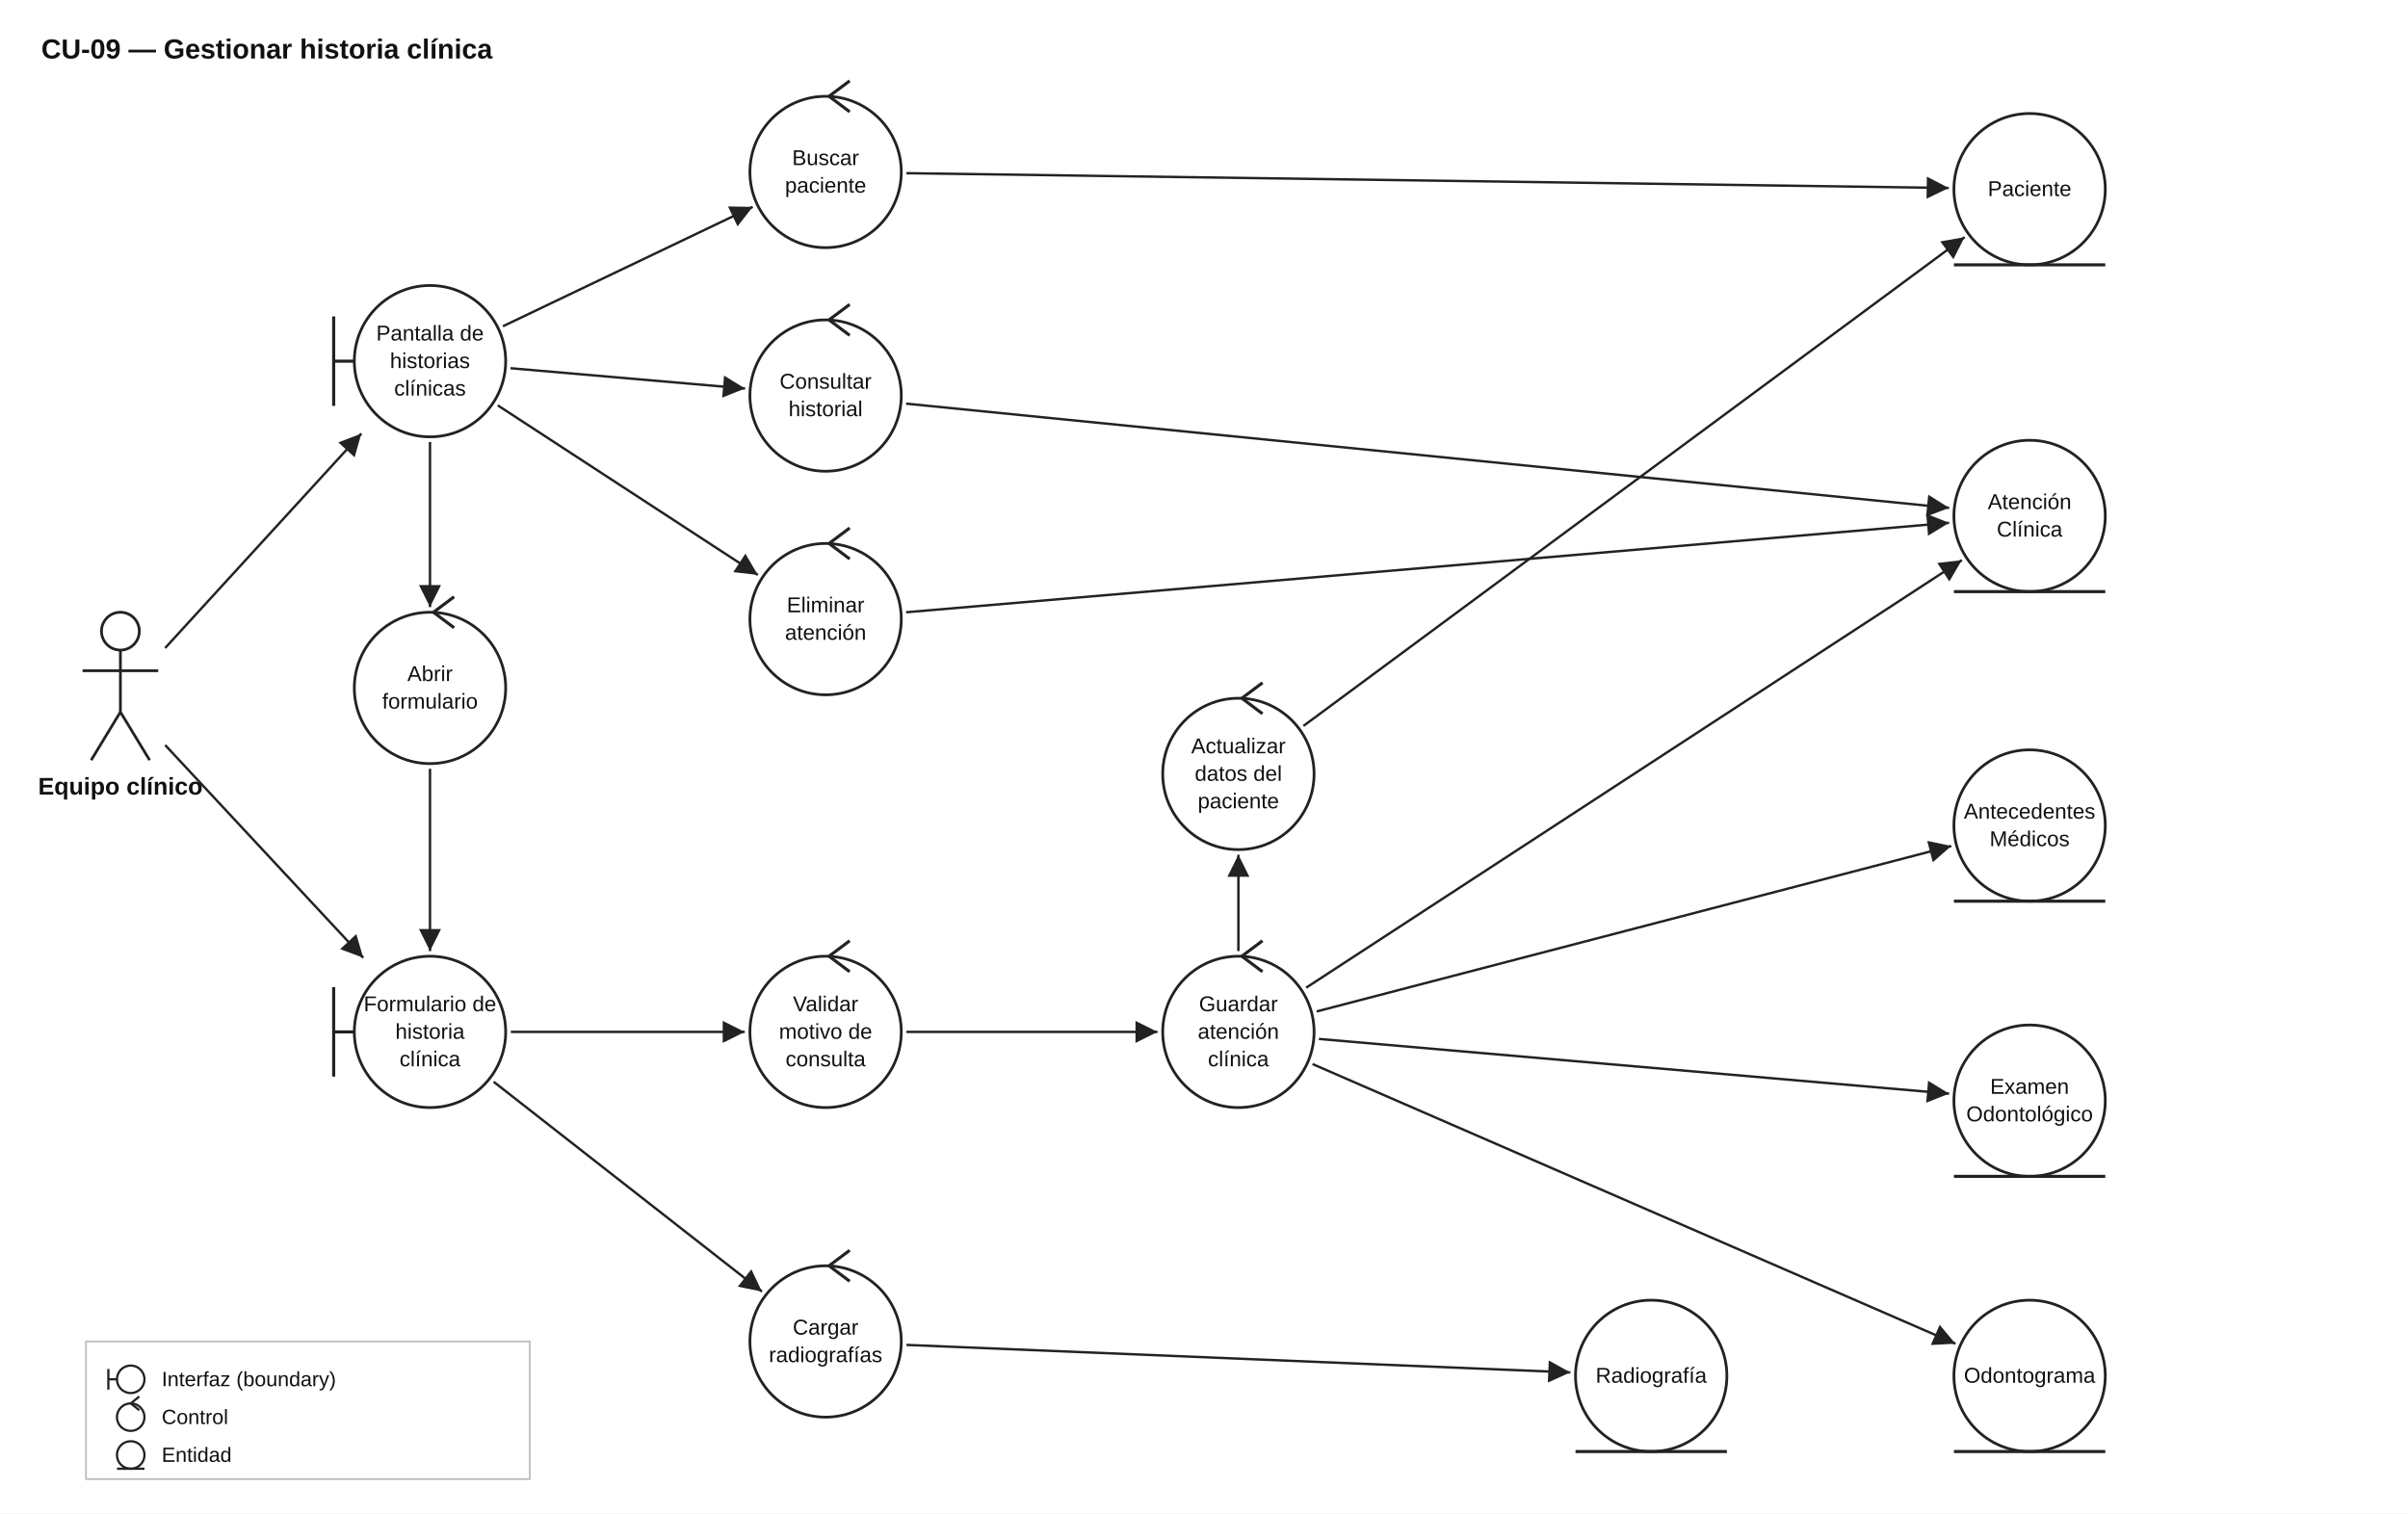
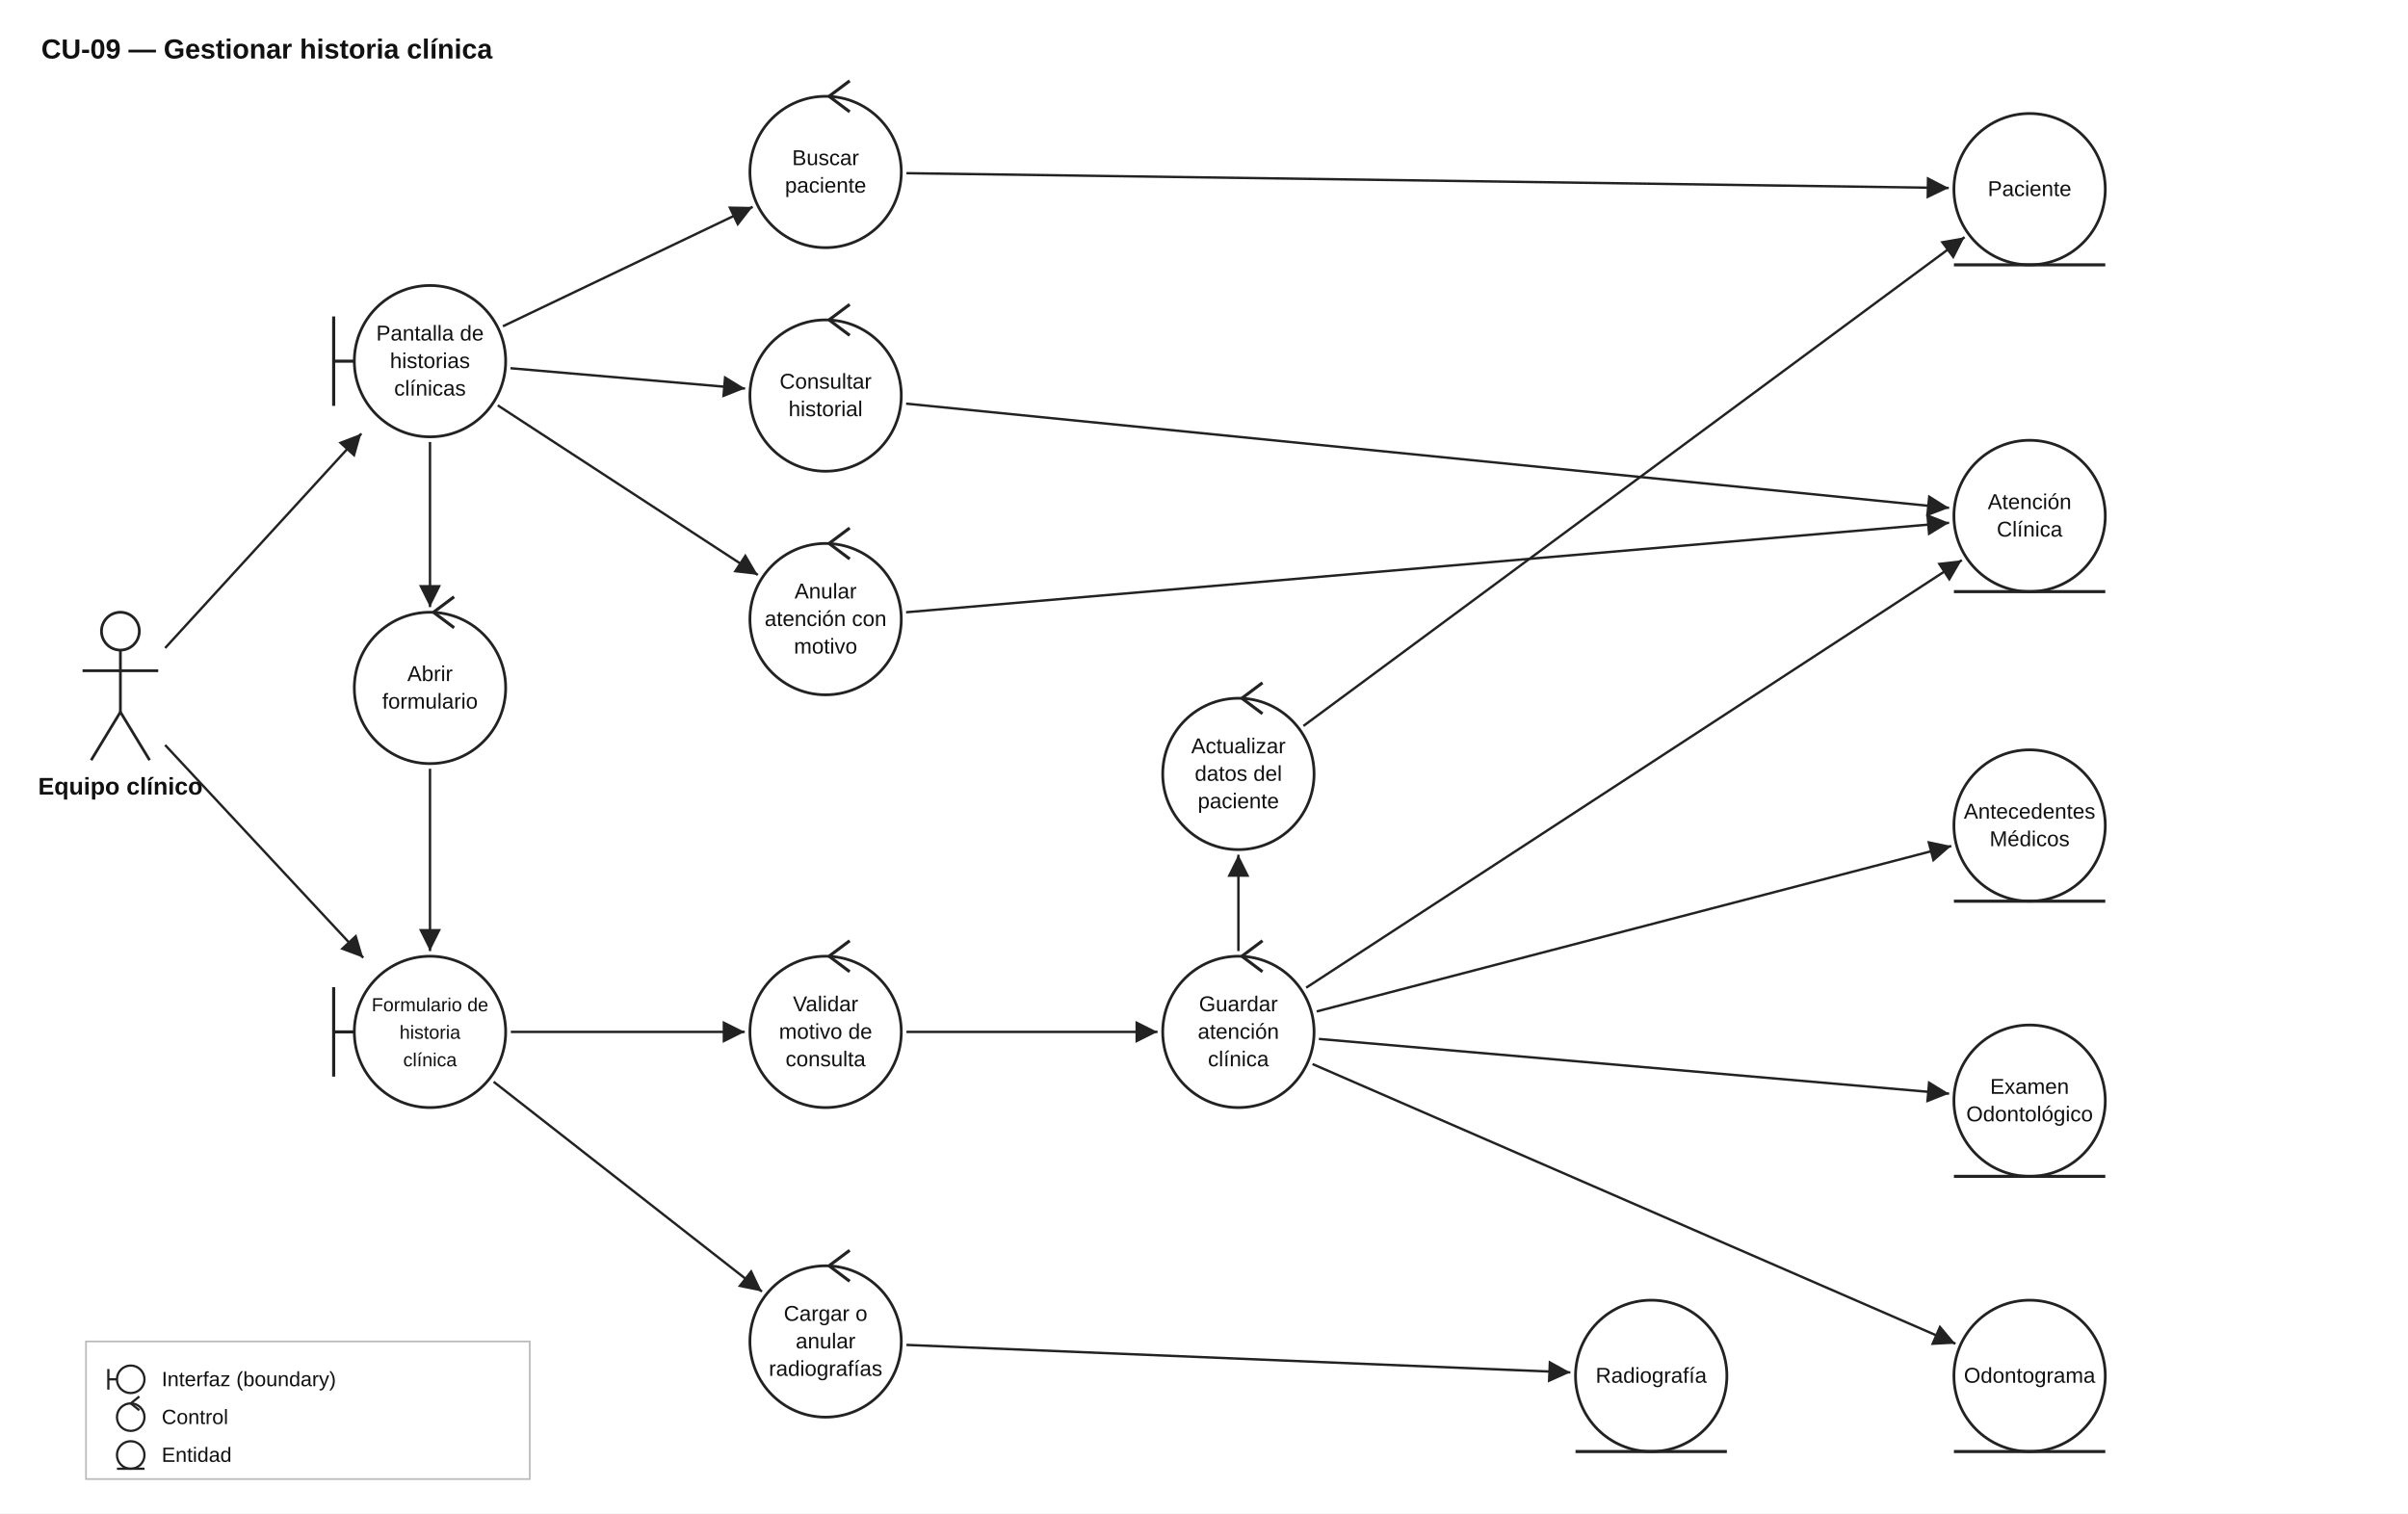
<svg xmlns="http://www.w3.org/2000/svg" width="1400" height="880" viewBox="0 0 1400 880">
  <defs>
    <marker id="ar" viewBox="0 0 12 12" refX="11" refY="6" markerWidth="11" markerHeight="11" orient="auto-start-reverse">
      <path d="M1,1 L11,6 L1,11 Z" fill="#222" />
    </marker>
  </defs>
  <rect width="1400" height="880" fill="#fff" />
  <text x="24.0" y="34.0" font-family="Liberation Sans, Arial, Helvetica, sans-serif" font-size="16" font-weight="bold" font-style="normal" text-anchor="start" fill="#111">CU-09 — Gestionar historia clínica</text>
  <path d="M96.0,376.8 L210.1,252.1" fill="none" stroke="#222" stroke-width="1.4" marker-end="url(#ar)" />
  <path d="M96.0,433.2 L211.2,556.9" fill="none" stroke="#222" stroke-width="1.4" marker-end="url(#ar)" />
  <path d="M292.4,189.7 L437.6,120.3" fill="none" stroke="#222" stroke-width="1.4" marker-end="url(#ar)" />
  <path d="M527.0,100.7 L1133.0,109.3" fill="none" stroke="#222" stroke-width="1.4" marker-end="url(#ar)" />
  <path d="M296.8,214.1 L433.2,225.9" fill="none" stroke="#222" stroke-width="1.4" marker-end="url(#ar)" />
  <path d="M526.8,234.7 L1133.2,295.3" fill="none" stroke="#222" stroke-width="1.4" marker-end="url(#ar)" />
  <path d="M289.4,235.7 L440.6,334.3" fill="none" stroke="#222" stroke-width="1.4" marker-end="url(#ar)" />
  <path d="M526.8,356.0 L1133.2,304.0" fill="none" stroke="#222" stroke-width="1.4" marker-end="url(#ar)" />
  <path d="M250.0,257.0 L250.0,353.0" fill="none" stroke="#222" stroke-width="1.4" marker-end="url(#ar)" />
  <path d="M250.0,447.0 L250.0,553.0" fill="none" stroke="#222" stroke-width="1.4" marker-end="url(#ar)" />
  <path d="M297.0,600.0 L433.0,600.0" fill="none" stroke="#222" stroke-width="1.4" marker-end="url(#ar)" />
  <path d="M527.0,600.0 L673.0,600.0" fill="none" stroke="#222" stroke-width="1.4" marker-end="url(#ar)" />
  <path d="M759.4,574.3 L1140.6,325.7" fill="none" stroke="#222" stroke-width="1.4" marker-end="url(#ar)" />
  <path d="M765.5,588.1 L1134.5,491.9" fill="none" stroke="#222" stroke-width="1.4" marker-end="url(#ar)" />
  <path d="M766.8,604.1 L1133.2,635.9" fill="none" stroke="#222" stroke-width="1.4" marker-end="url(#ar)" />
  <path d="M763.1,618.7 L1136.9,781.3" fill="none" stroke="#222" stroke-width="1.4" marker-end="url(#ar)" />
  <path d="M720.0,553.0 L720.0,497.0" fill="none" stroke="#222" stroke-width="1.4" marker-end="url(#ar)" />
  <path d="M757.8,422.1 L1142.2,137.9" fill="none" stroke="#222" stroke-width="1.4" marker-end="url(#ar)" />
  <path d="M287.0,629.0 L443.0,751.0" fill="none" stroke="#222" stroke-width="1.4" marker-end="url(#ar)" />
  <path d="M527.0,782.0 L913.0,798.0" fill="none" stroke="#222" stroke-width="1.4" marker-end="url(#ar)" />
  <circle cx="70" cy="367" r="11" fill="#fff" stroke="#222" stroke-width="1.6" />
  <line x1="70" y1="378" x2="70" y2="414" stroke="#222" stroke-width="1.6" />
  <line x1="48" y1="390" x2="92" y2="390" stroke="#222" stroke-width="1.6" />
  <line x1="70" y1="414" x2="53" y2="442" stroke="#222" stroke-width="1.6" />
  <line x1="70" y1="414" x2="87" y2="442" stroke="#222" stroke-width="1.6" />
  <text x="70.0" y="462.0" font-family="Liberation Sans, Arial, Helvetica, sans-serif" font-size="14" font-weight="bold" font-style="normal" text-anchor="middle" fill="#111">Equipo clínico</text>
  <circle cx="250" cy="210" r="44" fill="#fff" stroke="#222" stroke-width="1.6" />
  <line x1="194" y1="184" x2="194" y2="236" stroke="#222" stroke-width="1.8" />
  <line x1="194" y1="210" x2="206" y2="210" stroke="#222" stroke-width="1.8" />
  <text x="250.0" y="198.0" font-family="Liberation Sans, Arial, Helvetica, sans-serif" font-size="12.5" font-weight="normal" font-style="normal" text-anchor="middle" fill="#111">Pantalla de</text>
  <text x="250.0" y="214.0" font-family="Liberation Sans, Arial, Helvetica, sans-serif" font-size="12.5" font-weight="normal" font-style="normal" text-anchor="middle" fill="#111">historias</text>
  <text x="250.0" y="230.0" font-family="Liberation Sans, Arial, Helvetica, sans-serif" font-size="12.5" font-weight="normal" font-style="normal" text-anchor="middle" fill="#111">clínicas</text>
  <circle cx="480" cy="100" r="44" fill="#fff" stroke="#222" stroke-width="1.6" />
  <path d="M482,56 L494,47 M482,56 L494,65" fill="none" stroke="#222" stroke-width="1.8" />
  <text x="480.0" y="96.0" font-family="Liberation Sans, Arial, Helvetica, sans-serif" font-size="12.5" font-weight="normal" font-style="normal" text-anchor="middle" fill="#111">Buscar</text>
  <text x="480.0" y="112.0" font-family="Liberation Sans, Arial, Helvetica, sans-serif" font-size="12.5" font-weight="normal" font-style="normal" text-anchor="middle" fill="#111">paciente</text>
  <circle cx="480" cy="230" r="44" fill="#fff" stroke="#222" stroke-width="1.6" />
  <path d="M482,186 L494,177 M482,186 L494,195" fill="none" stroke="#222" stroke-width="1.8" />
  <text x="480.0" y="226.0" font-family="Liberation Sans, Arial, Helvetica, sans-serif" font-size="12.5" font-weight="normal" font-style="normal" text-anchor="middle" fill="#111">Consultar</text>
  <text x="480.0" y="242.0" font-family="Liberation Sans, Arial, Helvetica, sans-serif" font-size="12.5" font-weight="normal" font-style="normal" text-anchor="middle" fill="#111">historial</text>
  <circle cx="480" cy="360" r="44" fill="#fff" stroke="#222" stroke-width="1.6" />
  <path d="M482,316 L494,307 M482,316 L494,325" fill="none" stroke="#222" stroke-width="1.8" />
-   <text x="480.0" y="356.0" font-family="Liberation Sans, Arial, Helvetica, sans-serif" font-size="12.5" font-weight="normal" font-style="normal" text-anchor="middle" fill="#111">Eliminar</text>
-   <text x="480.0" y="372.0" font-family="Liberation Sans, Arial, Helvetica, sans-serif" font-size="12.5" font-weight="normal" font-style="normal" text-anchor="middle" fill="#111">atención</text>
+   <text x="480.0" y="348.0" font-family="Liberation Sans, Arial, Helvetica, sans-serif" font-size="12.5" font-weight="normal" font-style="normal" text-anchor="middle" fill="#111">Anular</text>
+   <text x="480.0" y="364.0" font-family="Liberation Sans, Arial, Helvetica, sans-serif" font-size="12.5" font-weight="normal" font-style="normal" text-anchor="middle" fill="#111">atención con</text>
+   <text x="480.0" y="380.0" font-family="Liberation Sans, Arial, Helvetica, sans-serif" font-size="12.5" font-weight="normal" font-style="normal" text-anchor="middle" fill="#111">motivo</text>
  <circle cx="250" cy="400" r="44" fill="#fff" stroke="#222" stroke-width="1.6" />
  <path d="M252,356 L264,347 M252,356 L264,365" fill="none" stroke="#222" stroke-width="1.8" />
  <text x="250.0" y="396.0" font-family="Liberation Sans, Arial, Helvetica, sans-serif" font-size="12.5" font-weight="normal" font-style="normal" text-anchor="middle" fill="#111">Abrir</text>
  <text x="250.0" y="412.0" font-family="Liberation Sans, Arial, Helvetica, sans-serif" font-size="12.5" font-weight="normal" font-style="normal" text-anchor="middle" fill="#111">formulario</text>
  <circle cx="250" cy="600" r="44" fill="#fff" stroke="#222" stroke-width="1.6" />
  <line x1="194" y1="574" x2="194" y2="626" stroke="#222" stroke-width="1.8" />
  <line x1="194" y1="600" x2="206" y2="600" stroke="#222" stroke-width="1.8" />
-   <text x="250.0" y="588.0" font-family="Liberation Sans, Arial, Helvetica, sans-serif" font-size="12.5" font-weight="normal" font-style="normal" text-anchor="middle" fill="#111">Formulario de</text>
-   <text x="250.0" y="604.0" font-family="Liberation Sans, Arial, Helvetica, sans-serif" font-size="12.5" font-weight="normal" font-style="normal" text-anchor="middle" fill="#111">historia</text>
-   <text x="250.0" y="620.0" font-family="Liberation Sans, Arial, Helvetica, sans-serif" font-size="12.5" font-weight="normal" font-style="normal" text-anchor="middle" fill="#111">clínica</text>
+   <text x="250.0" y="588.0" font-family="Liberation Sans, Arial, Helvetica, sans-serif" font-size="11" font-weight="normal" font-style="normal" text-anchor="middle" fill="#111">Formulario de</text>
+   <text x="250.0" y="604.0" font-family="Liberation Sans, Arial, Helvetica, sans-serif" font-size="11" font-weight="normal" font-style="normal" text-anchor="middle" fill="#111">historia</text>
+   <text x="250.0" y="620.0" font-family="Liberation Sans, Arial, Helvetica, sans-serif" font-size="11" font-weight="normal" font-style="normal" text-anchor="middle" fill="#111">clínica</text>
  <circle cx="480" cy="600" r="44" fill="#fff" stroke="#222" stroke-width="1.6" />
  <path d="M482,556 L494,547 M482,556 L494,565" fill="none" stroke="#222" stroke-width="1.8" />
  <text x="480.0" y="588.0" font-family="Liberation Sans, Arial, Helvetica, sans-serif" font-size="12.5" font-weight="normal" font-style="normal" text-anchor="middle" fill="#111">Validar</text>
  <text x="480.0" y="604.0" font-family="Liberation Sans, Arial, Helvetica, sans-serif" font-size="12.5" font-weight="normal" font-style="normal" text-anchor="middle" fill="#111">motivo de</text>
  <text x="480.0" y="620.0" font-family="Liberation Sans, Arial, Helvetica, sans-serif" font-size="12.5" font-weight="normal" font-style="normal" text-anchor="middle" fill="#111">consulta</text>
  <circle cx="720" cy="600" r="44" fill="#fff" stroke="#222" stroke-width="1.6" />
  <path d="M722,556 L734,547 M722,556 L734,565" fill="none" stroke="#222" stroke-width="1.8" />
  <text x="720.0" y="588.0" font-family="Liberation Sans, Arial, Helvetica, sans-serif" font-size="12.5" font-weight="normal" font-style="normal" text-anchor="middle" fill="#111">Guardar</text>
  <text x="720.0" y="604.0" font-family="Liberation Sans, Arial, Helvetica, sans-serif" font-size="12.5" font-weight="normal" font-style="normal" text-anchor="middle" fill="#111">atención</text>
  <text x="720.0" y="620.0" font-family="Liberation Sans, Arial, Helvetica, sans-serif" font-size="12.5" font-weight="normal" font-style="normal" text-anchor="middle" fill="#111">clínica</text>
  <circle cx="720" cy="450" r="44" fill="#fff" stroke="#222" stroke-width="1.6" />
  <path d="M722,406 L734,397 M722,406 L734,415" fill="none" stroke="#222" stroke-width="1.8" />
  <text x="720.0" y="438.0" font-family="Liberation Sans, Arial, Helvetica, sans-serif" font-size="12.5" font-weight="normal" font-style="normal" text-anchor="middle" fill="#111">Actualizar</text>
  <text x="720.0" y="454.0" font-family="Liberation Sans, Arial, Helvetica, sans-serif" font-size="12.5" font-weight="normal" font-style="normal" text-anchor="middle" fill="#111">datos del</text>
  <text x="720.0" y="470.0" font-family="Liberation Sans, Arial, Helvetica, sans-serif" font-size="12.5" font-weight="normal" font-style="normal" text-anchor="middle" fill="#111">paciente</text>
  <circle cx="480" cy="780" r="44" fill="#fff" stroke="#222" stroke-width="1.6" />
  <path d="M482,736 L494,727 M482,736 L494,745" fill="none" stroke="#222" stroke-width="1.8" />
-   <text x="480.0" y="776.0" font-family="Liberation Sans, Arial, Helvetica, sans-serif" font-size="12.5" font-weight="normal" font-style="normal" text-anchor="middle" fill="#111">Cargar</text>
-   <text x="480.0" y="792.0" font-family="Liberation Sans, Arial, Helvetica, sans-serif" font-size="12.5" font-weight="normal" font-style="normal" text-anchor="middle" fill="#111">radiografías</text>
+   <text x="480.0" y="768.0" font-family="Liberation Sans, Arial, Helvetica, sans-serif" font-size="12.5" font-weight="normal" font-style="normal" text-anchor="middle" fill="#111">Cargar o</text>
+   <text x="480.0" y="784.0" font-family="Liberation Sans, Arial, Helvetica, sans-serif" font-size="12.5" font-weight="normal" font-style="normal" text-anchor="middle" fill="#111">anular</text>
+   <text x="480.0" y="800.0" font-family="Liberation Sans, Arial, Helvetica, sans-serif" font-size="12.5" font-weight="normal" font-style="normal" text-anchor="middle" fill="#111">radiografías</text>
  <circle cx="1180" cy="110" r="44" fill="#fff" stroke="#222" stroke-width="1.6" />
  <line x1="1136" y1="154" x2="1224" y2="154" stroke="#222" stroke-width="1.8" />
  <text x="1180.0" y="114.0" font-family="Liberation Sans, Arial, Helvetica, sans-serif" font-size="12.5" font-weight="normal" font-style="normal" text-anchor="middle" fill="#111">Paciente</text>
  <circle cx="1180" cy="300" r="44" fill="#fff" stroke="#222" stroke-width="1.6" />
  <line x1="1136" y1="344" x2="1224" y2="344" stroke="#222" stroke-width="1.8" />
  <text x="1180.0" y="296.0" font-family="Liberation Sans, Arial, Helvetica, sans-serif" font-size="12.5" font-weight="normal" font-style="normal" text-anchor="middle" fill="#111">Atención</text>
  <text x="1180.0" y="312.0" font-family="Liberation Sans, Arial, Helvetica, sans-serif" font-size="12.5" font-weight="normal" font-style="normal" text-anchor="middle" fill="#111">Clínica</text>
  <circle cx="1180" cy="480" r="44" fill="#fff" stroke="#222" stroke-width="1.6" />
  <line x1="1136" y1="524" x2="1224" y2="524" stroke="#222" stroke-width="1.8" />
  <text x="1180.0" y="476.0" font-family="Liberation Sans, Arial, Helvetica, sans-serif" font-size="12.5" font-weight="normal" font-style="normal" text-anchor="middle" fill="#111">Antecedentes</text>
  <text x="1180.0" y="492.0" font-family="Liberation Sans, Arial, Helvetica, sans-serif" font-size="12.5" font-weight="normal" font-style="normal" text-anchor="middle" fill="#111">Médicos</text>
  <circle cx="1180" cy="640" r="44" fill="#fff" stroke="#222" stroke-width="1.6" />
  <line x1="1136" y1="684" x2="1224" y2="684" stroke="#222" stroke-width="1.8" />
  <text x="1180.0" y="636.0" font-family="Liberation Sans, Arial, Helvetica, sans-serif" font-size="12.5" font-weight="normal" font-style="normal" text-anchor="middle" fill="#111">Examen</text>
  <text x="1180.0" y="652.0" font-family="Liberation Sans, Arial, Helvetica, sans-serif" font-size="12.5" font-weight="normal" font-style="normal" text-anchor="middle" fill="#111">Odontológico</text>
  <circle cx="1180" cy="800" r="44" fill="#fff" stroke="#222" stroke-width="1.6" />
  <line x1="1136" y1="844" x2="1224" y2="844" stroke="#222" stroke-width="1.8" />
  <text x="1180.0" y="804.0" font-family="Liberation Sans, Arial, Helvetica, sans-serif" font-size="12.5" font-weight="normal" font-style="normal" text-anchor="middle" fill="#111">Odontograma</text>
  <circle cx="960" cy="800" r="44" fill="#fff" stroke="#222" stroke-width="1.6" />
  <line x1="916" y1="844" x2="1004" y2="844" stroke="#222" stroke-width="1.8" />
  <text x="960.0" y="804.0" font-family="Liberation Sans, Arial, Helvetica, sans-serif" font-size="12.5" font-weight="normal" font-style="normal" text-anchor="middle" fill="#111">Radiografía</text>
  <rect x="50" y="780" width="258" height="80" fill="#fff" stroke="#bbb" stroke-width="1" />
  <circle cx="76" cy="802" r="8" fill="#fff" stroke="#222" stroke-width="1.3" />
  <line x1="63" y1="796" x2="63" y2="808" stroke="#222" stroke-width="1.3" />
  <line x1="63" y1="802" x2="68" y2="802" stroke="#222" stroke-width="1.3" />
  <text x="94.0" y="806.0" font-family="Liberation Sans, Arial, Helvetica, sans-serif" font-size="12" font-weight="normal" font-style="normal" text-anchor="start" fill="#111">Interfaz (boundary)</text>
  <circle cx="76" cy="824" r="8" fill="#fff" stroke="#222" stroke-width="1.3" />
  <path d="M76,816 L81,812 M76,816 L81,820" fill="none" stroke="#222" stroke-width="1.3" />
  <text x="94.0" y="828.0" font-family="Liberation Sans, Arial, Helvetica, sans-serif" font-size="12" font-weight="normal" font-style="normal" text-anchor="start" fill="#111">Control</text>
  <circle cx="76" cy="846" r="8" fill="#fff" stroke="#222" stroke-width="1.3" />
  <line x1="68" y1="854" x2="84" y2="854" stroke="#222" stroke-width="1.3" />
  <text x="94.0" y="850.0" font-family="Liberation Sans, Arial, Helvetica, sans-serif" font-size="12" font-weight="normal" font-style="normal" text-anchor="start" fill="#111">Entidad</text>
</svg>
